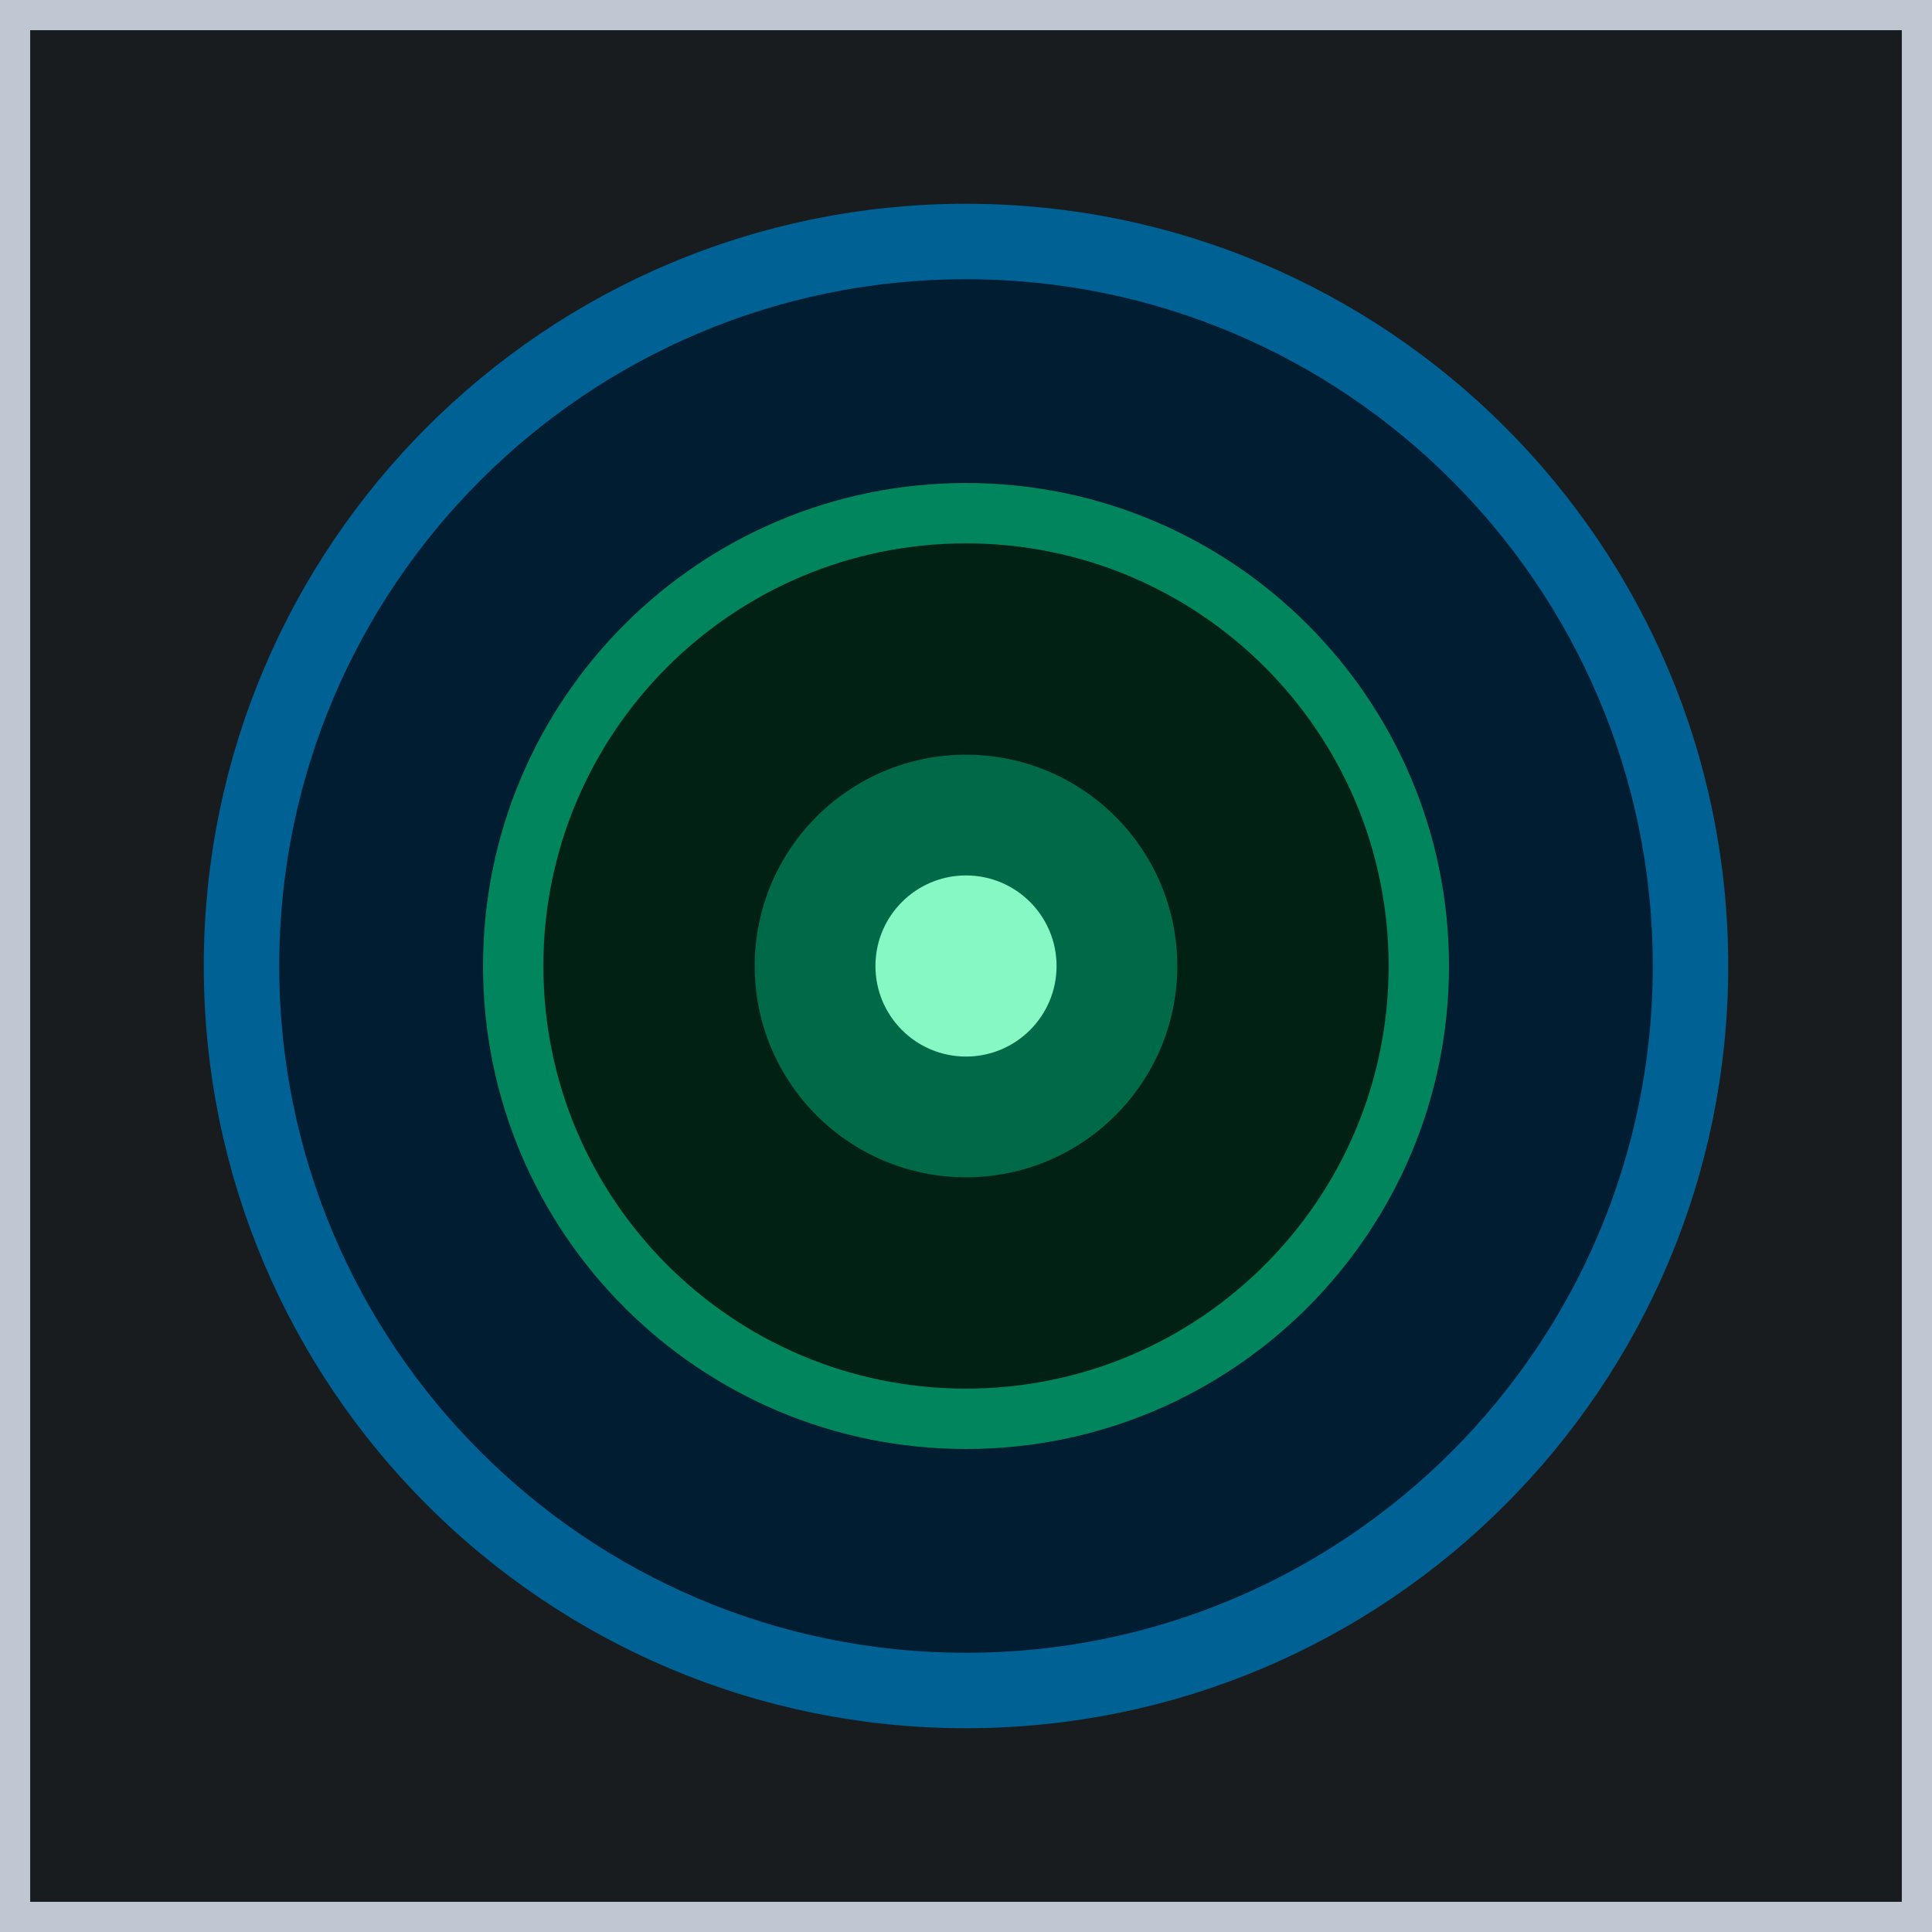
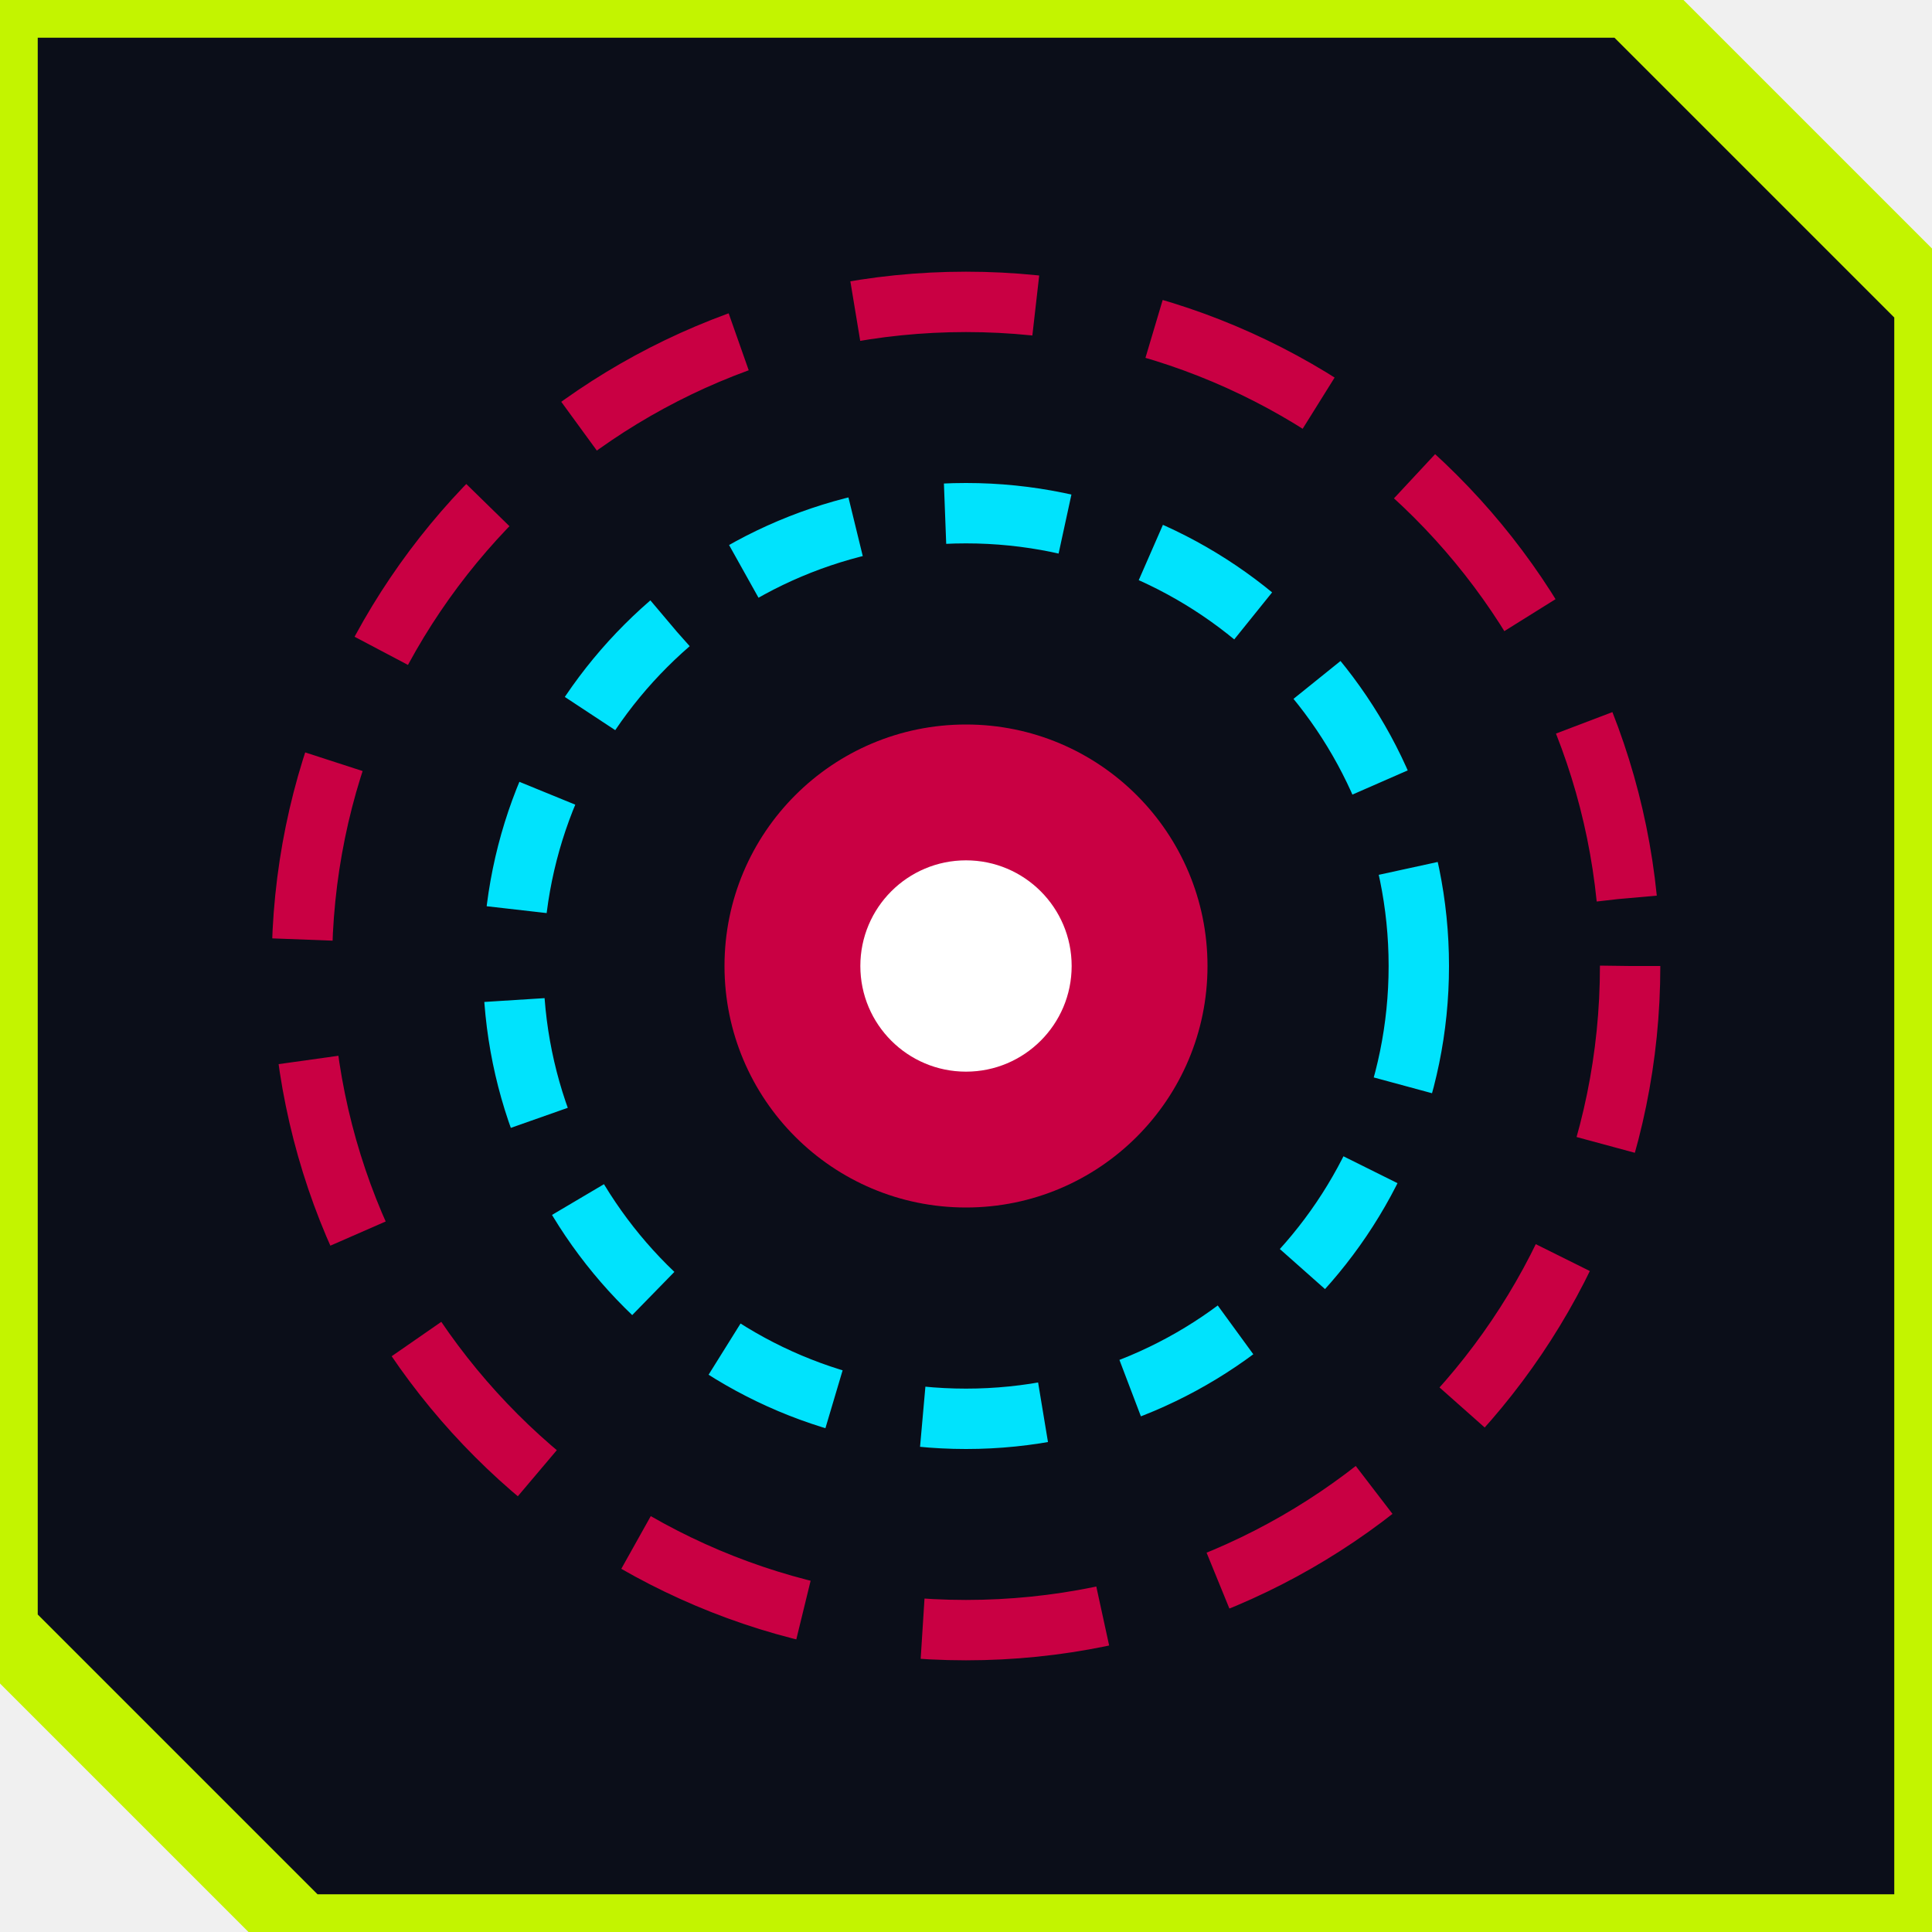
<svg xmlns="http://www.w3.org/2000/svg" viewBox="0 0 64 64" width="64" height="64">
-   <rect width="64" height="64" fill="#191c1e" stroke="#bfc7d2" stroke-width="2" />
-   <circle cx="32" cy="32" r="24" fill="#001d31" stroke="#006194" stroke-width="2.5" />
-   <circle cx="32" cy="32" r="15" fill="#002114" stroke="#00855d" stroke-width="2" />
-   <circle cx="32" cy="32" r="7" fill="#006948" />
-   <circle cx="32" cy="32" r="3" fill="#85f8c4" />
+   <polygon points="0,0 54,0 64,10 64,64 10,64 0,54" fill="#0b0e19" stroke="#c3f400" stroke-width="2.5" />
+   <circle cx="32" cy="32" r="22" fill="none" stroke="#c90043" stroke-width="2" stroke-dasharray="6 4" />
+   <circle cx="32" cy="32" r="15" fill="none" stroke="#00e3fd" stroke-width="2" stroke-dasharray="4 3" />
+   <circle cx="32" cy="32" r="8" fill="#c90043" />
+   <circle cx="32" cy="32" r="3.5" fill="#ffffff" />
</svg>
